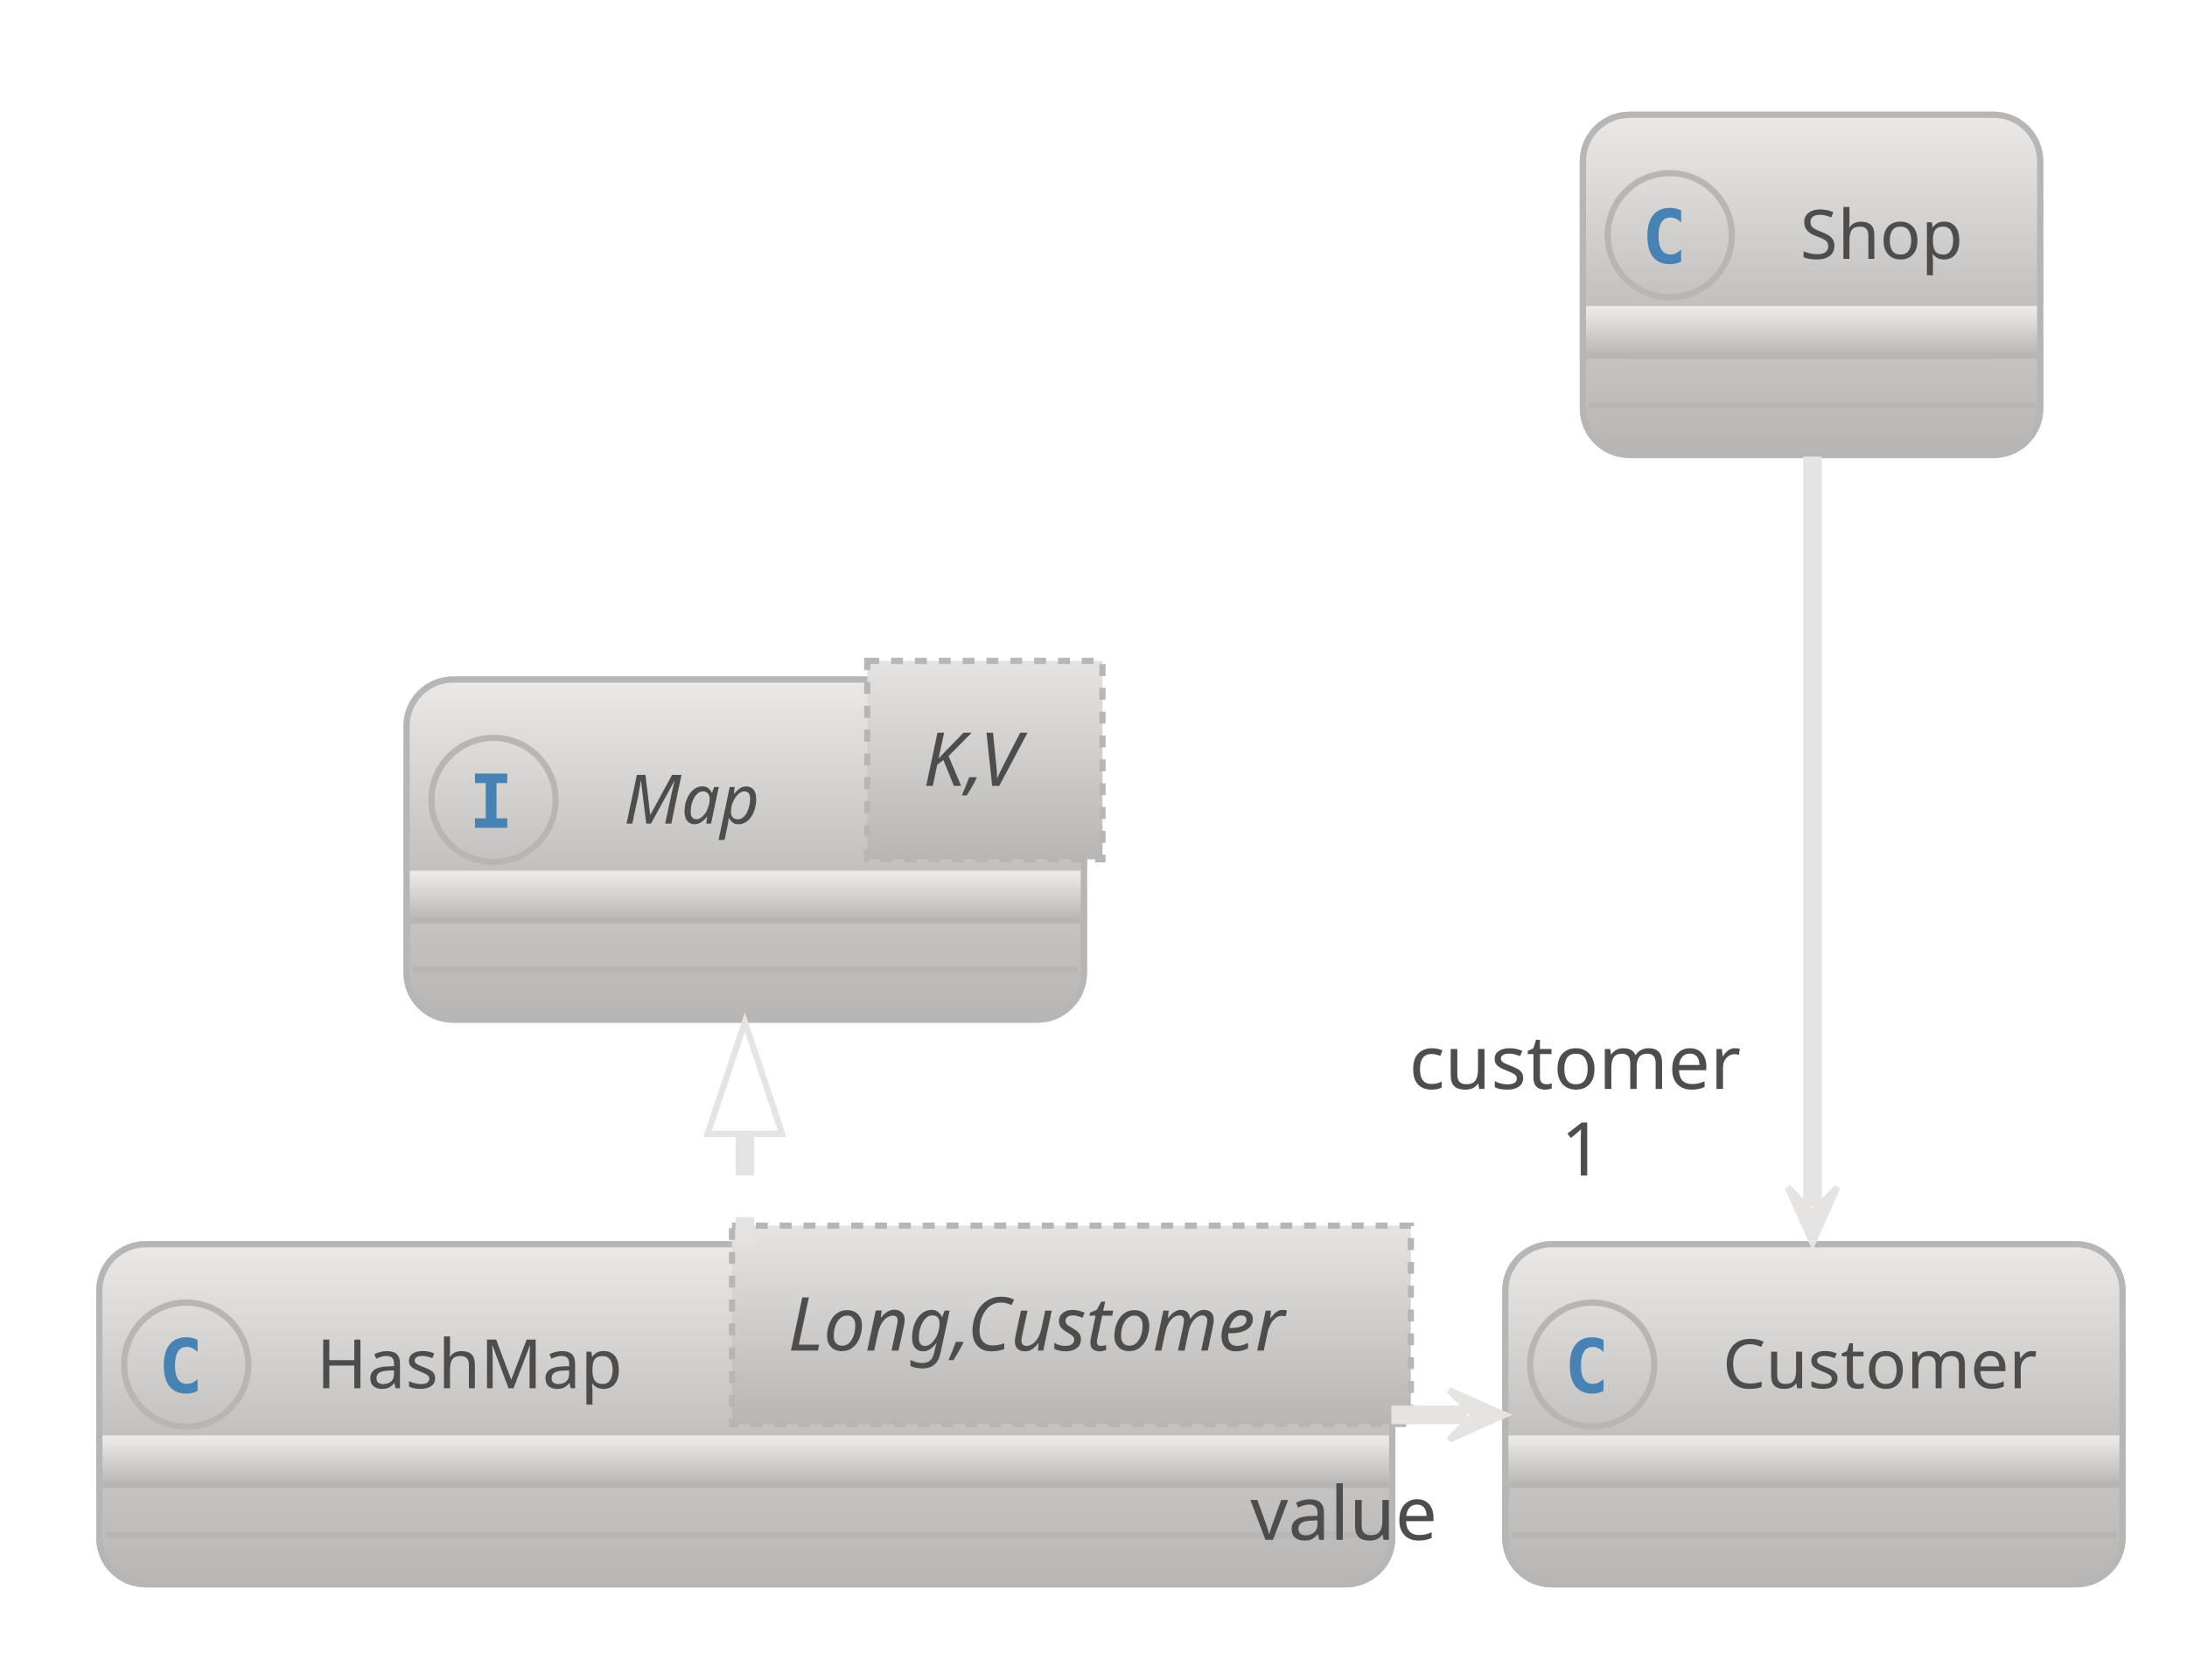
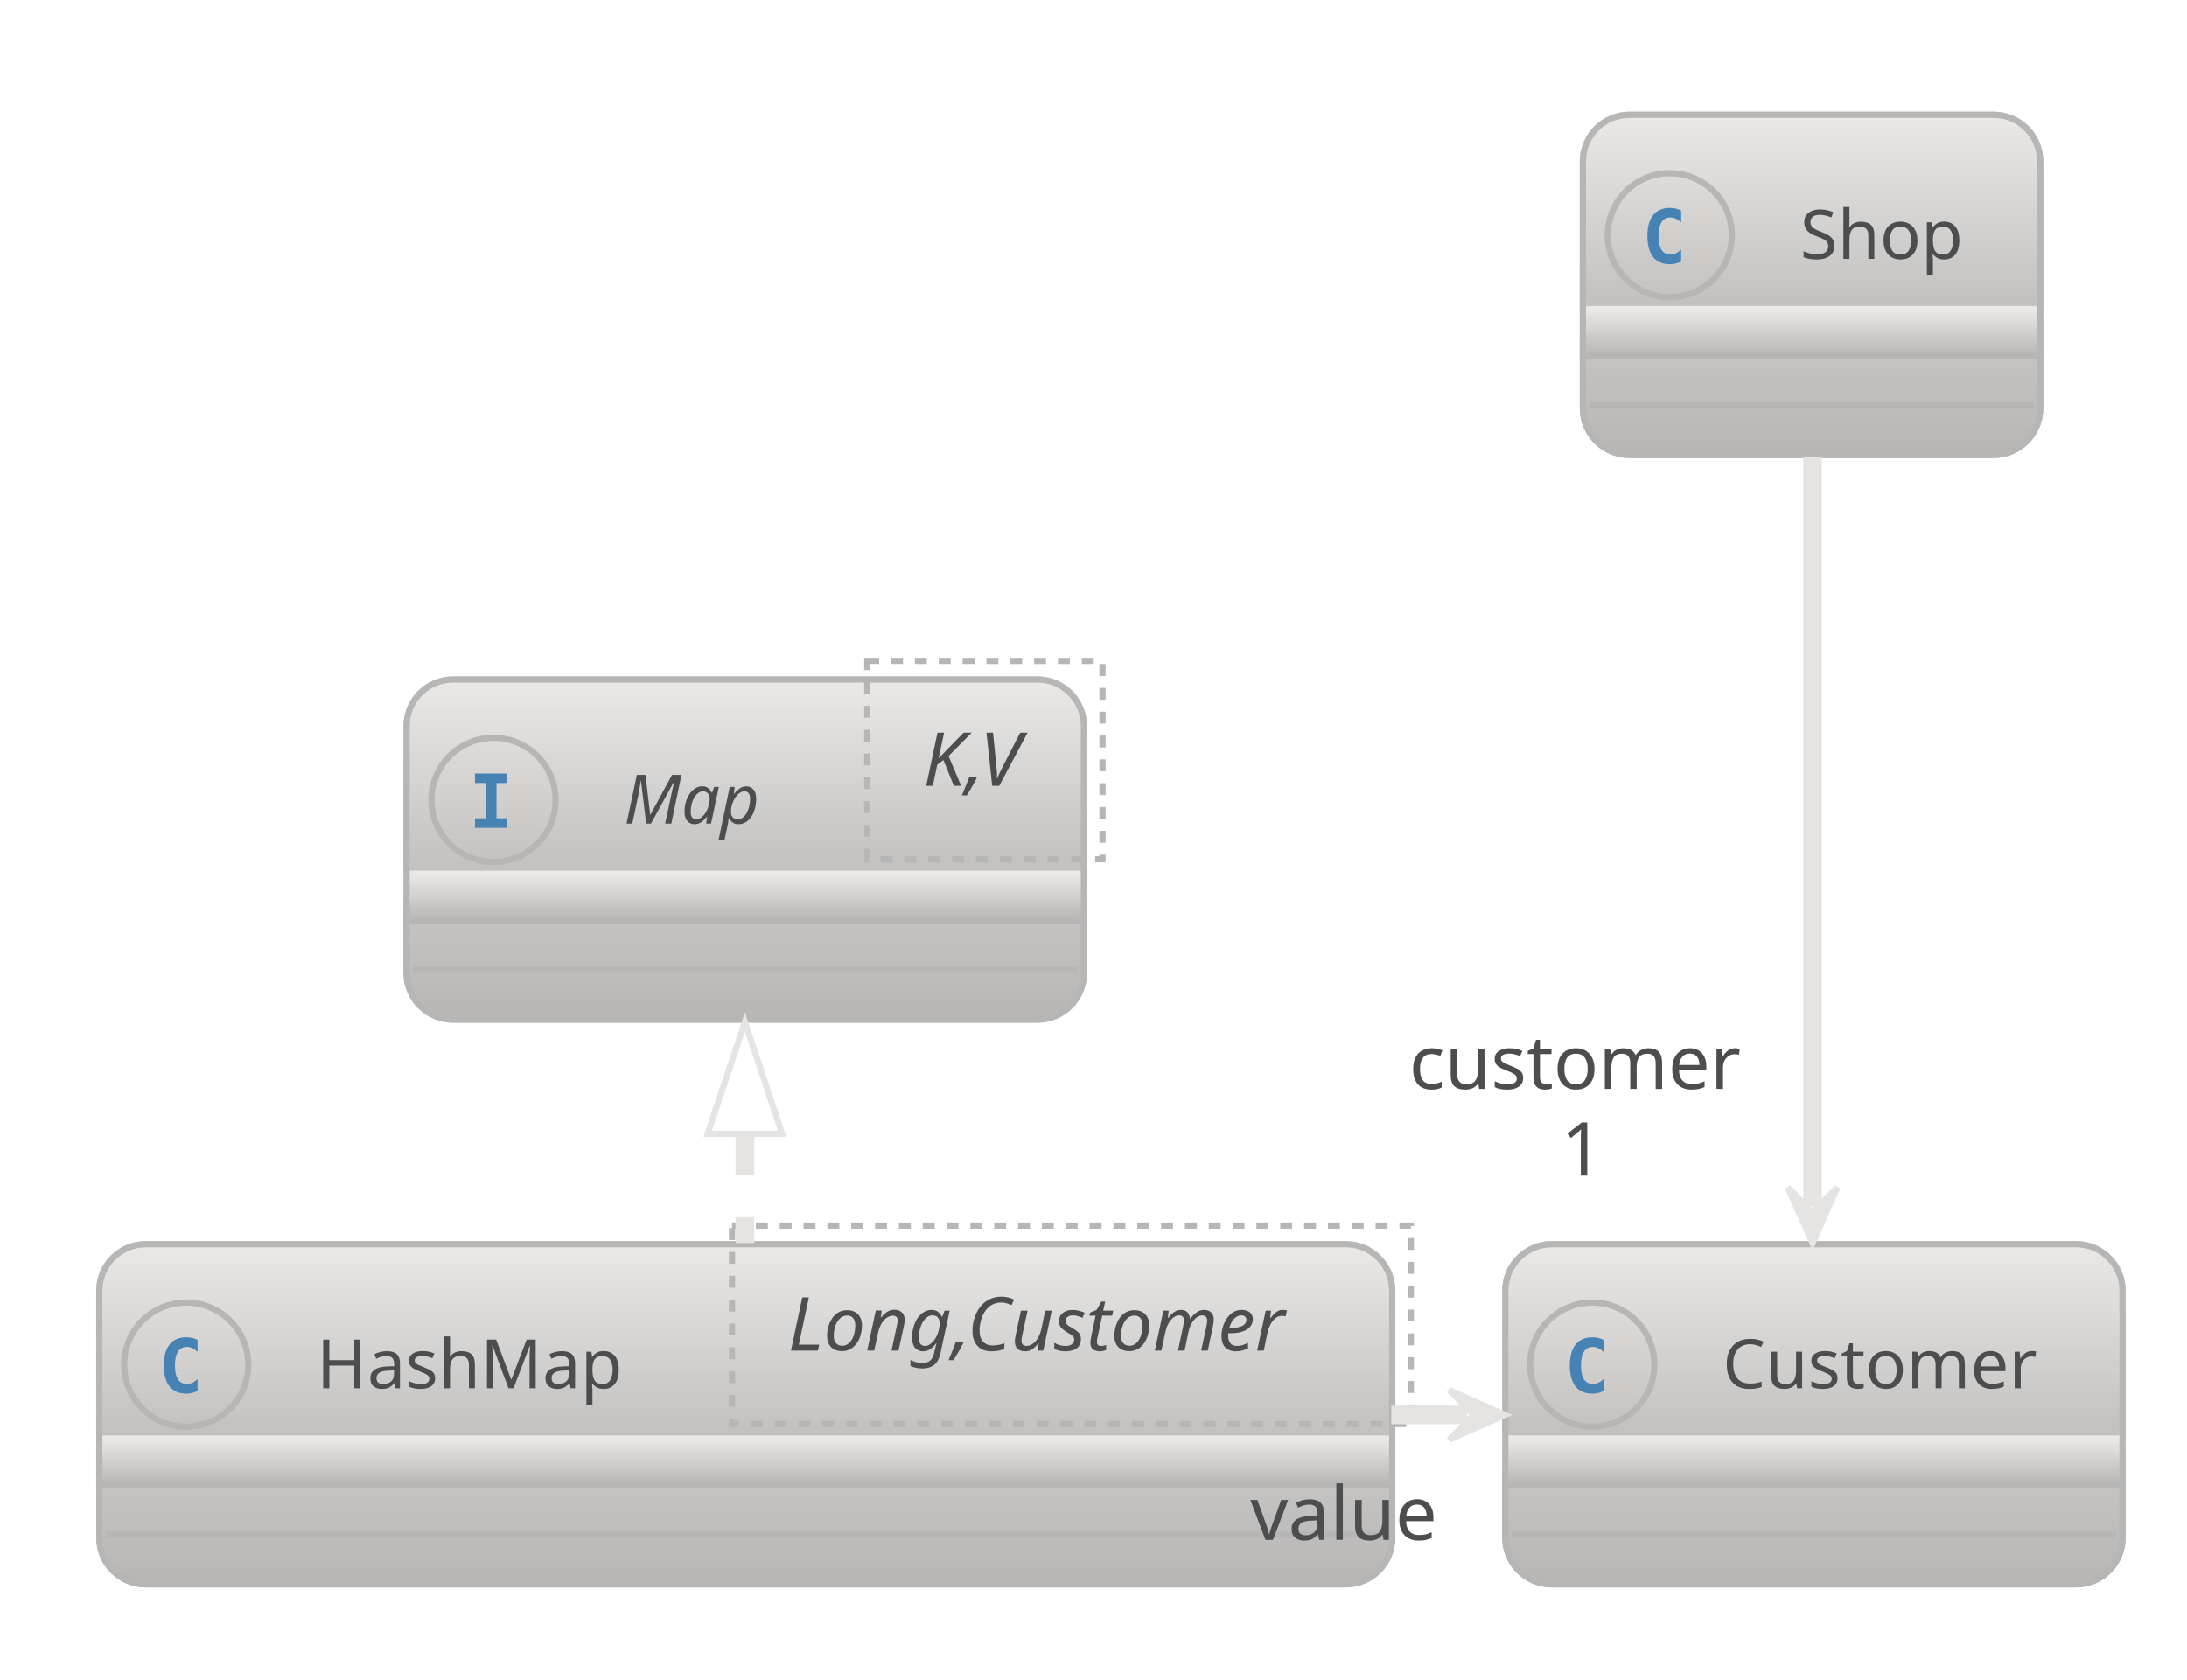
<svg xmlns="http://www.w3.org/2000/svg" contentStyleType="text/css" height="282.292px" preserveAspectRatio="none" style="width:367px;height:282px;" version="1.1" viewBox="0 0 367 282" width="367.708px" zoomAndPan="magnify">
  <defs>
    <linearGradient id="gw1ch6zlxoe7r0" x1="50%" x2="50%" y1="0%" y2="100%">
      <stop offset="0%" stop-color="#E5E4E2" />
      <stop offset="100%" stop-color="#B7B6B5" />
    </linearGradient>
    <linearGradient id="gw1ch6zlxoe7r1" x1="50%" x2="50%" y1="0%" y2="100%">
      <stop offset="0%" stop-color="#EAE9E8" />
      <stop offset="100%" stop-color="#B7B6B5" />
    </linearGradient>
  </defs>
  <g>
    <g id="elem_Map">
      <rect codeLine="8" fill="url(#gw1ch6zlxoe7r0)" height="57.088" id="Map" rx="7.812" ry="7.812" style="stroke:#B7B6B5;stroke-width:1.042;" width="113.653" x="68.229" y="114.062" />
      <rect fill="url(#gw1ch6zlxoe7r1)" height="40.422" rx="7.812" ry="7.812" style="stroke:url(#gw1ch6zlxoe7r1);stroke-width:1.042;" width="113.653" x="68.229" y="114.062" />
      <rect fill="url(#gw1ch6zlxoe7r1)" height="7.812" style="stroke:url(#gw1ch6zlxoe7r1);stroke-width:1.042;" width="113.653" x="68.229" y="146.672" />
      <rect codeLine="8" fill="none" height="57.088" id="Map" rx="7.812" ry="7.812" style="stroke:#B7B6B5;stroke-width:1.042;" width="113.653" x="68.229" y="114.062" />
      <ellipse cx="82.812" cy="134.273" fill="none" rx="10.417" ry="10.417" style="stroke:#B7B6B5;stroke-width:1.042;" />
      <path d="M79.704,131.441 L79.704,129.846 L85.124,129.846 L85.124,131.441 L83.317,131.441 L83.317,137.366 L85.124,137.366 L85.124,138.961 L79.704,138.961 L79.704,137.366 L81.51,137.366 L81.51,131.441 L79.704,131.441 Z " fill="#4682B4" />
      <text fill="#4D4D4D" font-family="Verdana" font-size="11.458" font-style="italic" lengthAdjust="spacing" textLength="24.181" x="104.688" y="138.24">Map</text>
-       <rect fill="url(#gw1ch6zlxoe7r0)" height="33.301" style="stroke:#B7B6B5;stroke-width:1.042;stroke-dasharray:2.0,2.0;" width="39.471" x="145.535" y="110.938" />
+       <rect fill="none" height="33.301" style="stroke:#B7B6B5;stroke-width:1.042;stroke-dasharray:2.0,2.0;" width="39.471" x="145.535" y="110.938" />
      <text fill="#4D4D4D" font-family="Verdana" font-size="12.5" font-style="italic" lengthAdjust="spacing" textLength="20.721" x="154.91" y="131.915">K,V</text>
      <line style="stroke:#B7B6B5;stroke-width:1.042;" x1="69.271" x2="180.84" y1="154.484" y2="154.484" />
      <line style="stroke:#B7B6B5;stroke-width:1.042;" x1="69.271" x2="180.84" y1="162.817" y2="162.817" />
    </g>
    <g id="elem_HashMap">
      <rect codeLine="9" fill="url(#gw1ch6zlxoe7r0)" height="57.088" id="HashMap" rx="7.812" ry="7.812" style="stroke:#B7B6B5;stroke-width:1.042;" width="216.961" x="16.667" y="208.854" />
      <rect fill="url(#gw1ch6zlxoe7r1)" height="40.422" rx="7.812" ry="7.812" style="stroke:url(#gw1ch6zlxoe7r1);stroke-width:1.042;" width="216.961" x="16.667" y="208.854" />
      <rect fill="url(#gw1ch6zlxoe7r1)" height="7.812" style="stroke:url(#gw1ch6zlxoe7r1);stroke-width:1.042;" width="216.961" x="16.667" y="241.463" />
      <rect codeLine="9" fill="none" height="57.088" id="HashMap" rx="7.812" ry="7.812" style="stroke:#B7B6B5;stroke-width:1.042;" width="216.961" x="16.667" y="208.854" />
      <ellipse cx="31.25" cy="229.065" fill="none" rx="10.417" ry="10.417" style="stroke:#B7B6B5;stroke-width:1.042;" />
      <path d="M33.154,233.492 Q32.731,233.704 32.259,233.817 Q31.787,233.931 31.283,233.931 Q29.427,233.931 28.451,232.727 Q27.49,231.506 27.49,229.211 Q27.49,226.9 28.451,225.696 Q29.427,224.475 31.283,224.475 Q31.787,224.475 32.259,224.589 Q32.747,224.687 33.154,224.915 L33.154,226.917 Q32.699,226.493 32.259,226.298 Q31.82,226.086 31.364,226.086 Q30.371,226.086 29.866,226.884 Q29.362,227.665 29.362,229.211 Q29.362,230.741 29.866,231.523 Q30.371,232.304 31.364,232.304 Q31.82,232.304 32.259,232.109 Q32.699,231.913 33.154,231.49 L33.154,233.492 Z " fill="#4682B4" />
      <text fill="#4D4D4D" font-family="Verdana" font-size="11.458" lengthAdjust="spacing" textLength="53.051" x="53.125" y="233.032">HashMap</text>
-       <rect fill="url(#gw1ch6zlxoe7r0)" height="33.301" style="stroke:#B7B6B5;stroke-width:1.042;stroke-dasharray:2.0,2.0;" width="113.91" x="122.842" y="205.729" />
+       <rect fill="none" height="33.301" style="stroke:#B7B6B5;stroke-width:1.042;stroke-dasharray:2.0,2.0;" width="113.91" x="122.842" y="205.729" />
      <text fill="#4D4D4D" font-family="Verdana" font-size="12.5" font-style="italic" lengthAdjust="spacing" textLength="95.16" x="132.217" y="226.707">Long,Customer</text>
      <line style="stroke:#B7B6B5;stroke-width:1.042;" x1="17.708" x2="232.586" y1="249.276" y2="249.276" />
      <line style="stroke:#B7B6B5;stroke-width:1.042;" x1="17.708" x2="232.586" y1="257.609" y2="257.609" />
    </g>
    <g id="elem_Shop">
      <rect fill="url(#gw1ch6zlxoe7r0)" height="57.088" id="Shop" rx="7.812" ry="7.812" style="stroke:#B7B6B5;stroke-width:1.042;" width="76.736" x="265.625" y="19.271" />
      <rect fill="url(#gw1ch6zlxoe7r1)" height="40.422" rx="7.812" ry="7.812" style="stroke:url(#gw1ch6zlxoe7r1);stroke-width:1.042;" width="76.736" x="265.625" y="19.271" />
      <rect fill="url(#gw1ch6zlxoe7r1)" height="7.812" style="stroke:url(#gw1ch6zlxoe7r1);stroke-width:1.042;" width="76.736" x="265.625" y="51.88" />
      <rect fill="none" height="57.088" id="Shop" rx="7.812" ry="7.812" style="stroke:#B7B6B5;stroke-width:1.042;" width="76.736" x="265.625" y="19.271" />
      <ellipse cx="280.208" cy="39.482" fill="none" rx="10.417" ry="10.417" style="stroke:#B7B6B5;stroke-width:1.042;" />
      <path d="M282.113,43.909 Q281.69,44.12 281.217,44.234 Q280.745,44.348 280.241,44.348 Q278.385,44.348 277.409,43.144 Q276.449,41.923 276.449,39.628 Q276.449,37.317 277.409,36.112 Q278.385,34.892 280.241,34.892 Q280.745,34.892 281.217,35.006 Q281.706,35.103 282.113,35.331 L282.113,37.333 Q281.657,36.91 281.217,36.715 Q280.778,36.503 280.322,36.503 Q279.329,36.503 278.825,37.301 Q278.32,38.082 278.32,39.628 Q278.32,41.158 278.825,41.939 Q279.329,42.721 280.322,42.721 Q280.778,42.721 281.217,42.525 Q281.657,42.33 282.113,41.907 L282.113,43.909 Z " fill="#4682B4" />
      <text fill="#4D4D4D" font-family="Verdana" font-size="11.458" lengthAdjust="spacing" textLength="28.819" x="302.083" y="43.448">Shop</text>
      <line style="stroke:#B7B6B5;stroke-width:1.042;" x1="266.667" x2="341.319" y1="59.692" y2="59.692" />
      <line style="stroke:#B7B6B5;stroke-width:1.042;" x1="266.667" x2="341.319" y1="68.026" y2="68.026" />
    </g>
    <g id="elem_Customer">
      <rect fill="url(#gw1ch6zlxoe7r0)" height="57.088" id="Customer" rx="7.812" ry="7.812" style="stroke:#B7B6B5;stroke-width:1.042;" width="103.575" x="252.604" y="208.854" />
      <rect fill="url(#gw1ch6zlxoe7r1)" height="40.422" rx="7.812" ry="7.812" style="stroke:url(#gw1ch6zlxoe7r1);stroke-width:1.042;" width="103.575" x="252.604" y="208.854" />
      <rect fill="url(#gw1ch6zlxoe7r1)" height="7.812" style="stroke:url(#gw1ch6zlxoe7r1);stroke-width:1.042;" width="103.575" x="252.604" y="241.463" />
      <rect fill="none" height="57.088" id="Customer" rx="7.812" ry="7.812" style="stroke:#B7B6B5;stroke-width:1.042;" width="103.575" x="252.604" y="208.854" />
      <ellipse cx="267.188" cy="229.065" fill="none" rx="10.417" ry="10.417" style="stroke:#B7B6B5;stroke-width:1.042;" />
      <path d="M269.092,233.492 Q268.669,233.704 268.197,233.817 Q267.725,233.931 267.22,233.931 Q265.365,233.931 264.388,232.727 Q263.428,231.506 263.428,229.211 Q263.428,226.9 264.388,225.696 Q265.365,224.475 267.22,224.475 Q267.725,224.475 268.197,224.589 Q268.685,224.687 269.092,224.915 L269.092,226.917 Q268.636,226.493 268.197,226.298 Q267.757,226.086 267.301,226.086 Q266.309,226.086 265.804,226.884 Q265.3,227.665 265.3,229.211 Q265.3,230.741 265.804,231.523 Q266.309,232.304 267.301,232.304 Q267.757,232.304 268.197,232.109 Q268.636,231.913 269.092,231.49 L269.092,233.492 Z " fill="#4682B4" />
      <text fill="#4D4D4D" font-family="Verdana" font-size="11.458" lengthAdjust="spacing" textLength="55.658" x="289.062" y="233.032">Customer</text>
      <line style="stroke:#B7B6B5;stroke-width:1.042;" x1="253.646" x2="355.137" y1="249.276" y2="249.276" />
      <line style="stroke:#B7B6B5;stroke-width:1.042;" x1="253.646" x2="355.137" y1="257.609" y2="257.609" />
    </g>
    <polygon fill="none" points="125,171.566,118.75,190.316,131.25,190.316,125,171.566" style="stroke:#E5E4E2;stroke-width:1.042;" />
    <path d="M125,190.316 C125,202.049 125,196.931 125,208.662 " fill="none" style="stroke:#E5E4E2;stroke-width:3.125;stroke-dasharray:7.0,7.0;" />
    <polygon fill="#E5E4E2" points="304.167,208.679,308.333,199.304,304.167,203.47,300,199.304,304.167,208.679" style="stroke:#E5E4E2;stroke-width:1.042;" />
    <path d="M304.167,76.625 C304.167,112.075 304.167,166.924 304.167,202.429 " fill="none" style="stroke:#E5E4E2;stroke-width:3.125;" />
    <text fill="#4D4D4D" font-family="Verdana" font-size="12.5" lengthAdjust="spacing" textLength="58.862" x="236.458" y="182.781">customer</text>
    <text fill="#4D4D4D" font-family="Verdana" font-size="12.5" lengthAdjust="spacing" textLength="7.953" x="261.913" y="197.332">1</text>
    <polygon fill="#E5E4E2" points="252.532,237.5,243.157,233.333,247.324,237.5,243.157,241.667,252.532,237.5" style="stroke:#E5E4E2;stroke-width:1.042;" />
    <path d="M233.48,237.5 C239.831,237.5 239.931,237.5 246.282,237.5 " fill="none" style="stroke:#E5E4E2;stroke-width:3.125;" />
    <text fill="#4D4D4D" font-family="Verdana" font-size="12.5" lengthAdjust="spacing" textLength="34.143" x="209.824" y="258.478">value</text>
  </g>
</svg>
